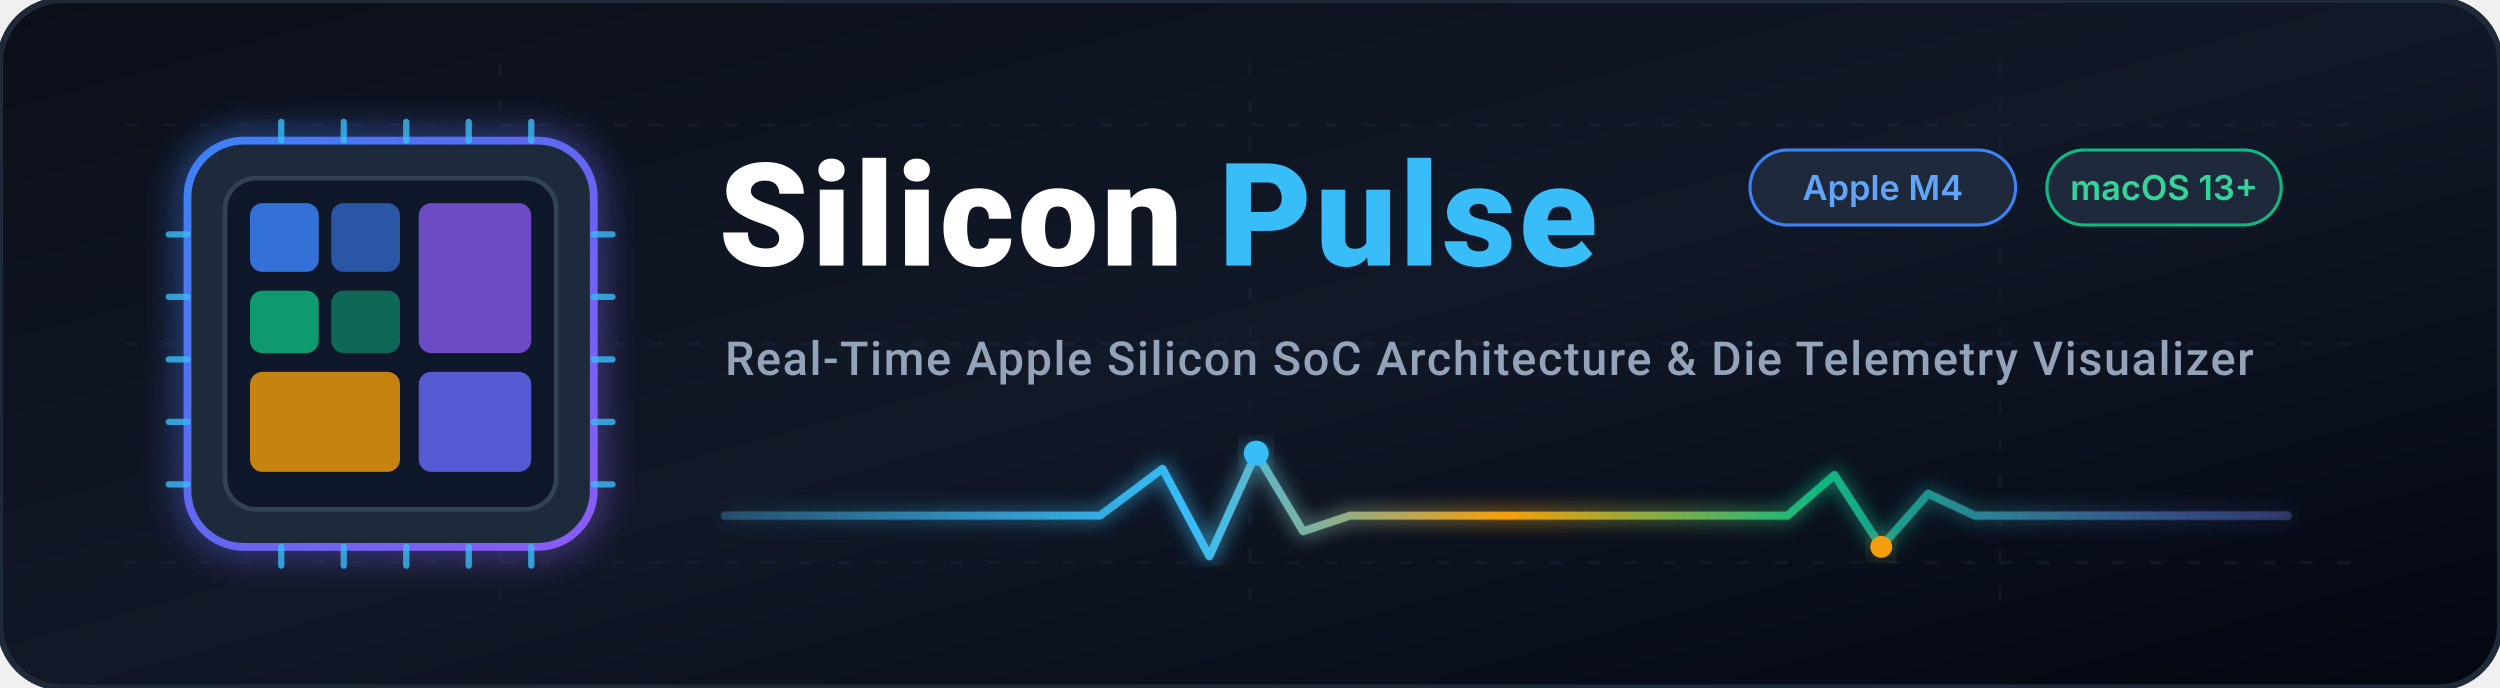
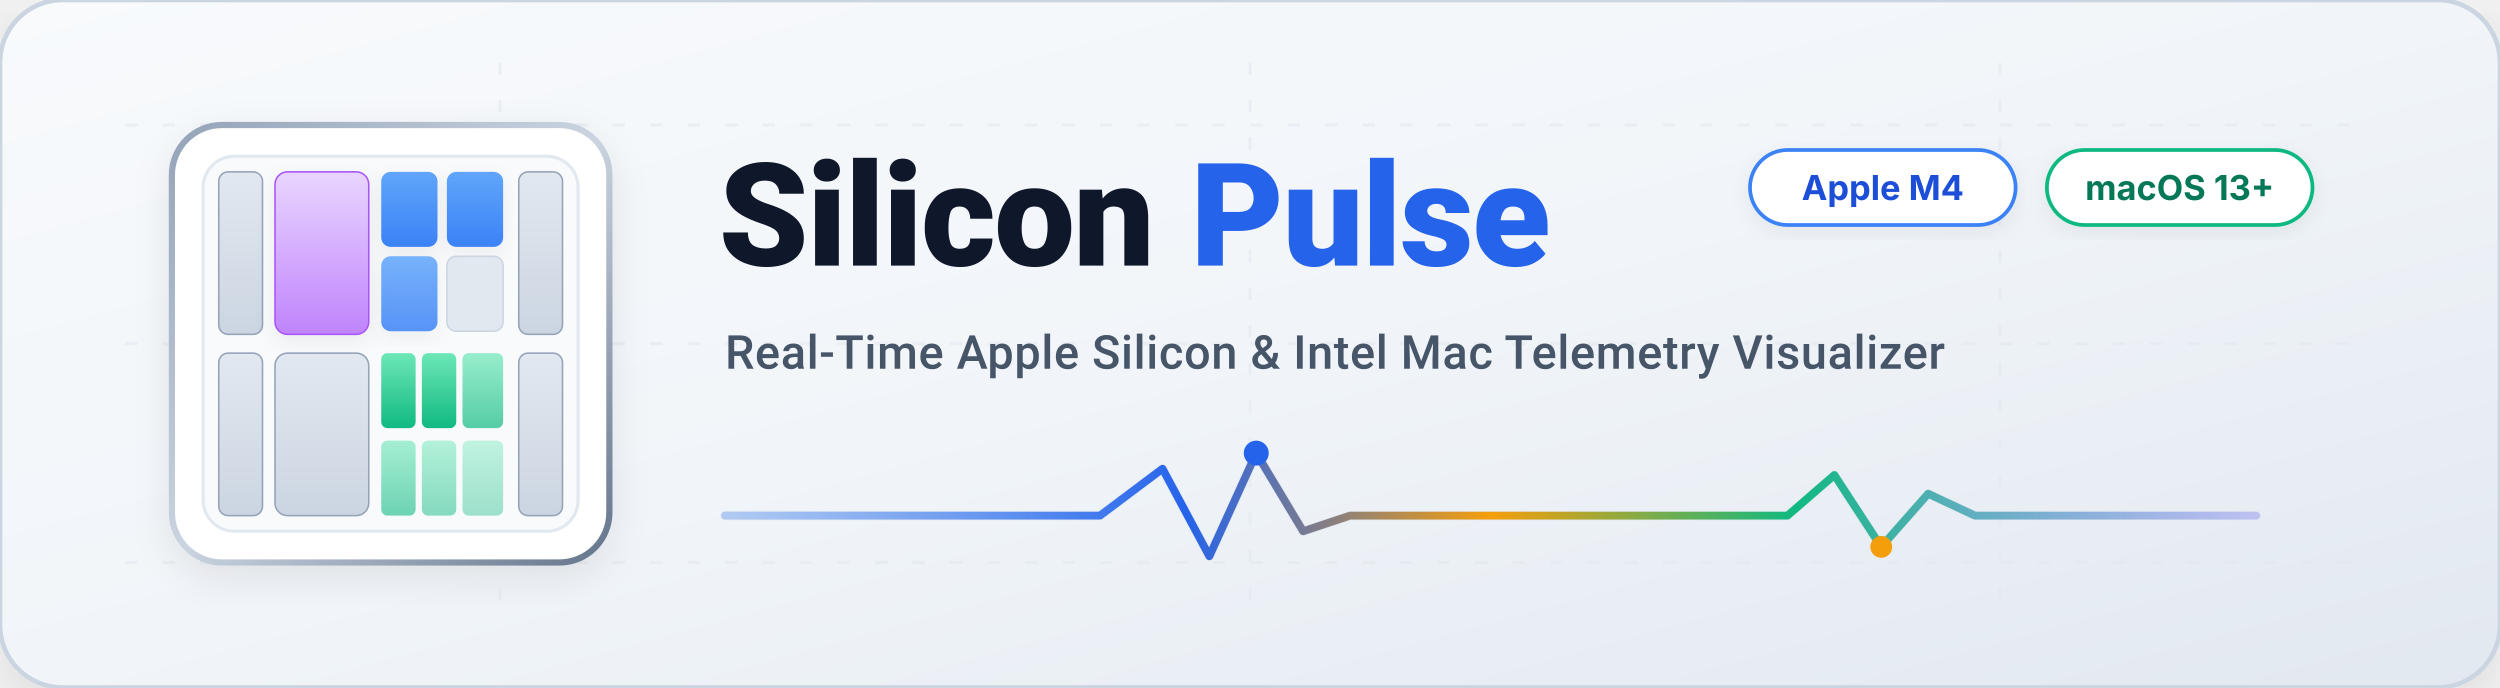
<svg xmlns="http://www.w3.org/2000/svg" viewBox="0 0 800 220" width="100%" height="100%">
  <defs>
    <linearGradient id="bgGrad" x1="0%" y1="0%" x2="100%" y2="100%">
-       <stop offset="0%" stop-color="#0B0F19" />
-       <stop offset="50%" stop-color="#111827" />
-       <stop offset="100%" stop-color="#030712" />
+       <stop offset="0%" stop-color="#F8FAFC" />
+       <stop offset="50%" stop-color="#F1F5F9" />
+       <stop offset="100%" stop-color="#E2E8F0" />
    </linearGradient>
-     <linearGradient id="chipGrad" x1="0%" y1="0%" x2="100%" y2="100%">
-       <stop offset="0%" stop-color="#3B82F6" />
-       <stop offset="50%" stop-color="#6366F1" />
-       <stop offset="100%" stop-color="#8B5CF6" />
+     <linearGradient id="chipBorder" x1="0%" y1="0%" x2="100%" y2="100%">
+       <stop offset="0%" stop-color="#94A3B8" />
+       <stop offset="50%" stop-color="#CBD5E1" />
+       <stop offset="100%" stop-color="#64748B" />
+     </linearGradient>
+     <linearGradient id="pCoreGrad" x1="0%" y1="0%" x2="0%" y2="100%">
+       <stop offset="0%" stop-color="#60A5FA" />
+       <stop offset="100%" stop-color="#3B82F6" />
+     </linearGradient>
+     <linearGradient id="eCoreGrad" x1="0%" y1="0%" x2="0%" y2="100%">
+       <stop offset="0%" stop-color="#6EE7B7" />
+       <stop offset="100%" stop-color="#10B981" />
+     </linearGradient>
+     <linearGradient id="aneGrad" x1="0%" y1="0%" x2="0%" y2="100%">
+       <stop offset="0%" stop-color="#E9D5FF" />
+       <stop offset="100%" stop-color="#C084FC" />
+     </linearGradient>
+     <linearGradient id="cacheGrad" x1="0%" y1="0%" x2="0%" y2="100%">
+       <stop offset="0%" stop-color="#E2E8F0" />
+       <stop offset="100%" stop-color="#CBD5E1" />
    </linearGradient>
    <linearGradient id="pulseGrad" x1="0%" y1="0%" x2="100%" y2="0%">
-       <stop offset="0%" stop-color="#38BDF8" stop-opacity="0.2" />
-       <stop offset="30%" stop-color="#38BDF8" stop-opacity="1" />
+       <stop offset="0%" stop-color="#3B82F6" stop-opacity="0.3" />
+       <stop offset="30%" stop-color="#2563EB" stop-opacity="1" />
      <stop offset="50%" stop-color="#F59E0B" stop-opacity="1" />
      <stop offset="70%" stop-color="#10B981" stop-opacity="1" />
-       <stop offset="100%" stop-color="#6366F1" stop-opacity="0.2" />
+       <stop offset="100%" stop-color="#6366F1" stop-opacity="0.3" />
    </linearGradient>
-     <filter id="glow" x="-20%" y="-20%" width="140%" height="140%">
-       <feGaussianBlur stdDeviation="6" result="blur" />
-       <feMerge>
-         <feMergeNode in="blur" />
-         <feMergeNode in="SourceGraphic" />
-       </feMerge>
+     <filter id="softShadow" x="-10%" y="-10%" width="120%" height="120%">
+       <feDropShadow dx="0" dy="4" stdDeviation="6" flood-color="#0F172A" flood-opacity="0.08" />
    </filter>
-     <filter id="subtleGlow" x="-10%" y="-10%" width="120%" height="120%">
-       <feGaussianBlur stdDeviation="3" result="blur" />
-       <feMerge>
-         <feMergeNode in="blur" />
-         <feMergeNode in="SourceGraphic" />
-       </feMerge>
+     <filter id="tileShadow" x="-20%" y="-20%" width="140%" height="140%">
+       <feDropShadow dx="0" dy="2" stdDeviation="3" flood-color="#0F172A" flood-opacity="0.06" />
    </filter>
  </defs>
-   <rect width="800" height="220" rx="20" fill="url(#bgGrad)" stroke="#1F2937" stroke-width="2" />
-   <g stroke="#1E293B" stroke-width="1" opacity="0.4">
+   <rect width="800" height="220" rx="20" fill="url(#bgGrad)" stroke="#CBD5E1" stroke-width="1.5" filter="url(#softShadow)" />
+   <g stroke="#E2E8F0" stroke-width="1" opacity="0.6">
    <line x1="40" y1="40" x2="760" y2="40" stroke-dasharray="4,8" />
    <line x1="40" y1="110" x2="760" y2="110" stroke-dasharray="4,8" />
    <line x1="40" y1="180" x2="760" y2="180" stroke-dasharray="4,8" />
    <line x1="160" y1="20" x2="160" y2="200" stroke-dasharray="4,8" />
    <line x1="400" y1="20" x2="400" y2="200" stroke-dasharray="4,8" />
    <line x1="640" y1="20" x2="640" y2="200" stroke-dasharray="4,8" />
  </g>
-   <g transform="translate(60, 45)">
-     <rect x="0" y="0" width="130" height="130" rx="18" fill="#1E293B" stroke="url(#chipGrad)" stroke-width="2.5" filter="url(#glow)" />
-     <rect x="12" y="12" width="106" height="106" rx="10" fill="#0F172A" stroke="#334155" stroke-width="1.5" />
-     <rect x="20" y="20" width="22" height="22" rx="4" fill="#3B82F6" fill-opacity="0.85" />
-     <rect x="46" y="20" width="22" height="22" rx="4" fill="#3B82F6" fill-opacity="0.6" />
-     <rect x="74" y="20" width="36" height="48" rx="4" fill="#8B5CF6" fill-opacity="0.75" />
-     <rect x="20" y="48" width="22" height="20" rx="4" fill="#10B981" fill-opacity="0.8" />
-     <rect x="46" y="48" width="22" height="20" rx="4" fill="#10B981" fill-opacity="0.5" />
-     <rect x="20" y="74" width="48" height="32" rx="4" fill="#F59E0B" fill-opacity="0.8" />
-     <rect x="74" y="74" width="36" height="32" rx="4" fill="#6366F1" fill-opacity="0.85" />
-     <g stroke="#38BDF8" stroke-width="2" stroke-linecap="round" opacity="0.8">
-       <line x1="30" y1="0" x2="30" y2="-6" />
-       <line x1="50" y1="0" x2="50" y2="-6" />
-       <line x1="70" y1="0" x2="70" y2="-6" />
-       <line x1="90" y1="0" x2="90" y2="-6" />
-       <line x1="110" y1="0" x2="110" y2="-6" />
-       <line x1="30" y1="130" x2="30" y2="136" />
-       <line x1="50" y1="130" x2="50" y2="136" />
-       <line x1="70" y1="130" x2="70" y2="136" />
-       <line x1="90" y1="130" x2="90" y2="136" />
-       <line x1="110" y1="130" x2="110" y2="136" />
-       <line x1="0" y1="30" x2="-6" y2="30" />
-       <line x1="0" y1="50" x2="-6" y2="50" />
-       <line x1="0" y1="70" x2="-6" y2="70" />
-       <line x1="0" y1="90" x2="-6" y2="90" />
-       <line x1="0" y1="110" x2="-6" y2="110" />
-       <line x1="130" y1="30" x2="136" y2="30" />
-       <line x1="130" y1="50" x2="136" y2="50" />
-       <line x1="130" y1="70" x2="136" y2="70" />
-       <line x1="130" y1="90" x2="136" y2="90" />
-       <line x1="130" y1="110" x2="136" y2="110" />
-     </g>
+   <g transform="translate(55, 40)" filter="url(#softShadow)">
+     <rect x="0" y="0" width="140" height="140" rx="16" fill="#FFFFFF" stroke="url(#chipBorder)" stroke-width="2" />
+     <rect x="10" y="10" width="120" height="120" rx="10" fill="#F8FAFC" stroke="#E2E8F0" stroke-width="1" />
+     <rect x="15" y="15" width="14" height="52" rx="3" fill="url(#cacheGrad)" stroke="#94A3B8" stroke-width="0.5" />
+     <rect x="15" y="73" width="14" height="52" rx="3" fill="url(#cacheGrad)" stroke="#94A3B8" stroke-width="0.5" />
+     <rect x="111" y="15" width="14" height="52" rx="3" fill="url(#cacheGrad)" stroke="#94A3B8" stroke-width="0.5" />
+     <rect x="111" y="73" width="14" height="52" rx="3" fill="url(#cacheGrad)" stroke="#94A3B8" stroke-width="0.5" />
+     <rect x="33" y="15" width="30" height="52" rx="4" fill="url(#aneGrad)" stroke="#A855F7" stroke-width="0.5" filter="url(#tileShadow)" />
+     <rect x="33" y="73" width="30" height="52" rx="4" fill="url(#cacheGrad)" stroke="#94A3B8" stroke-width="0.5" />
+     <rect x="67" y="15" width="18" height="24" rx="3" fill="url(#pCoreGrad)" filter="url(#tileShadow)" />
+     <rect x="88" y="15" width="18" height="24" rx="3" fill="url(#pCoreGrad)" filter="url(#tileShadow)" />
+     <rect x="67" y="42" width="18" height="24" rx="3" fill="url(#pCoreGrad)" opacity="0.85" filter="url(#tileShadow)" />
+     <rect x="88" y="42" width="18" height="24" rx="3" fill="#E2E8F0" stroke="#CBD5E1" stroke-width="0.5" />
+     <rect x="67" y="73" width="11" height="24" rx="2" fill="url(#eCoreGrad)" />
+     <rect x="80" y="73" width="11" height="24" rx="2" fill="url(#eCoreGrad)" />
+     <rect x="93" y="73" width="13" height="24" rx="2" fill="url(#eCoreGrad)" opacity="0.7" />
+     <rect x="67" y="101" width="11" height="24" rx="2" fill="url(#eCoreGrad)" opacity="0.6" />
+     <rect x="80" y="101" width="11" height="24" rx="2" fill="url(#eCoreGrad)" opacity="0.5" />
+     <rect x="93" y="101" width="13" height="24" rx="2" fill="url(#eCoreGrad)" opacity="0.4" />
  </g>
  <g transform="translate(230, 85)">
-     <text font-family="-apple-system, BlinkMacSystemFont, 'SF Pro Display', 'Segoe UI', Roboto, sans-serif" font-size="46" font-weight="800" letter-spacing="1">
-       <tspan fill="#FFFFFF">Silicon</tspan>
-       <tspan fill="#38BDF8" filter="url(#subtleGlow)">Pulse</tspan>
+     <text font-family="-apple-system, BlinkMacSystemFont, 'SF Pro Display', 'Segoe UI', Roboto, sans-serif" font-size="46" font-weight="800" letter-spacing="-0.5">
+       <tspan fill="#0F172A">Silicon</tspan>
+       <tspan fill="#2563EB">Pulse</tspan>
    </text>
  </g>
-   <g transform="translate(232, 120)">
-     <text font-family="-apple-system, BlinkMacSystemFont, 'SF Pro Text', 'Segoe UI', Roboto, sans-serif" font-size="15" font-weight="500" fill="#94A3B8" letter-spacing="0.5">
-       Real-Time Apple Silicon SoC Architecture &amp; Die Telemetry Visualizer
+   <g transform="translate(232, 118)">
+     <text font-family="-apple-system, BlinkMacSystemFont, 'SF Pro Text', 'Segoe UI', Roboto, sans-serif" font-size="15" font-weight="500" fill="#475569" letter-spacing="0.2">
+       Real-Time Apple Silicon &amp; Intel Mac Telemetry Visualizer
    </text>
  </g>
  <g transform="translate(232, 140)">
-     <path d="M 0 25 L 120 25 L 140 10 L 155 38 L 170 5 L 185 30 L 200 25 L 340 25 L 355 12 L 370 35 L 385 18 L 400 25 L 500 25" fill="none" stroke="#1E293B" stroke-width="3" stroke-linecap="round" stroke-linejoin="round" />
-     <path d="M 0 25 L 120 25 L 140 10 L 155 38 L 170 5 L 185 30 L 200 25 L 340 25 L 355 12 L 370 35 L 385 18 L 400 25 L 500 25" fill="none" stroke="url(#pulseGrad)" stroke-width="2.5" stroke-linecap="round" stroke-linejoin="round" filter="url(#subtleGlow)" />
-     <circle cx="170" cy="5" r="4" fill="#38BDF8" filter="url(#glow)" />
-     <circle cx="370" cy="35" r="3.5" fill="#F59E0B" filter="url(#glow)" />
+     <path d="M 0 25 L 120 25 L 140 10 L 155 38 L 170 5 L 185 30 L 200 25 L 340 25 L 355 12 L 370 35 L 385 18 L 400 25 L 490 25" fill="none" stroke="#E2E8F0" stroke-width="3" stroke-linecap="round" stroke-linejoin="round" />
+     <path d="M 0 25 L 120 25 L 140 10 L 155 38 L 170 5 L 185 30 L 200 25 L 340 25 L 355 12 L 370 35 L 385 18 L 400 25 L 490 25" fill="none" stroke="url(#pulseGrad)" stroke-width="2.5" stroke-linecap="round" stroke-linejoin="round" />
+     <circle cx="170" cy="5" r="4" fill="#2563EB" />
+     <circle cx="370" cy="35" r="3.5" fill="#F59E0B" />
  </g>
  <g transform="translate(560, 48)">
-     <rect x="0" y="0" width="85" height="24" rx="12" fill="#1E293B" stroke="#3B82F6" stroke-width="1" />
-     <text x="42.5" y="16" font-family="-apple-system, BlinkMacSystemFont, sans-serif" font-size="11" font-weight="600" fill="#60A5FA" text-anchor="middle">Apple M4</text>
+     <rect x="0" y="0" width="85" height="24" rx="12" fill="#FFFFFF" stroke="#3B82F6" stroke-width="1.2" filter="url(#tileShadow)" />
+     <text x="42.5" y="16" font-family="-apple-system, BlinkMacSystemFont, sans-serif" font-size="11" font-weight="700" fill="#1D4ED8" text-anchor="middle">Apple M4</text>
  </g>
  <g transform="translate(655, 48)">
-     <rect x="0" y="0" width="75" height="24" rx="12" fill="#1E293B" stroke="#10B981" stroke-width="1" />
-     <text x="37.5" y="16" font-family="-apple-system, BlinkMacSystemFont, sans-serif" font-size="11" font-weight="600" fill="#34D399" text-anchor="middle">macOS 13+</text>
+     <rect x="0" y="0" width="85" height="24" rx="12" fill="#FFFFFF" stroke="#10B981" stroke-width="1.2" filter="url(#tileShadow)" />
+     <text x="42.5" y="16" font-family="-apple-system, BlinkMacSystemFont, sans-serif" font-size="11" font-weight="700" fill="#047857" text-anchor="middle">macOS 13+</text>
  </g>
</svg>
